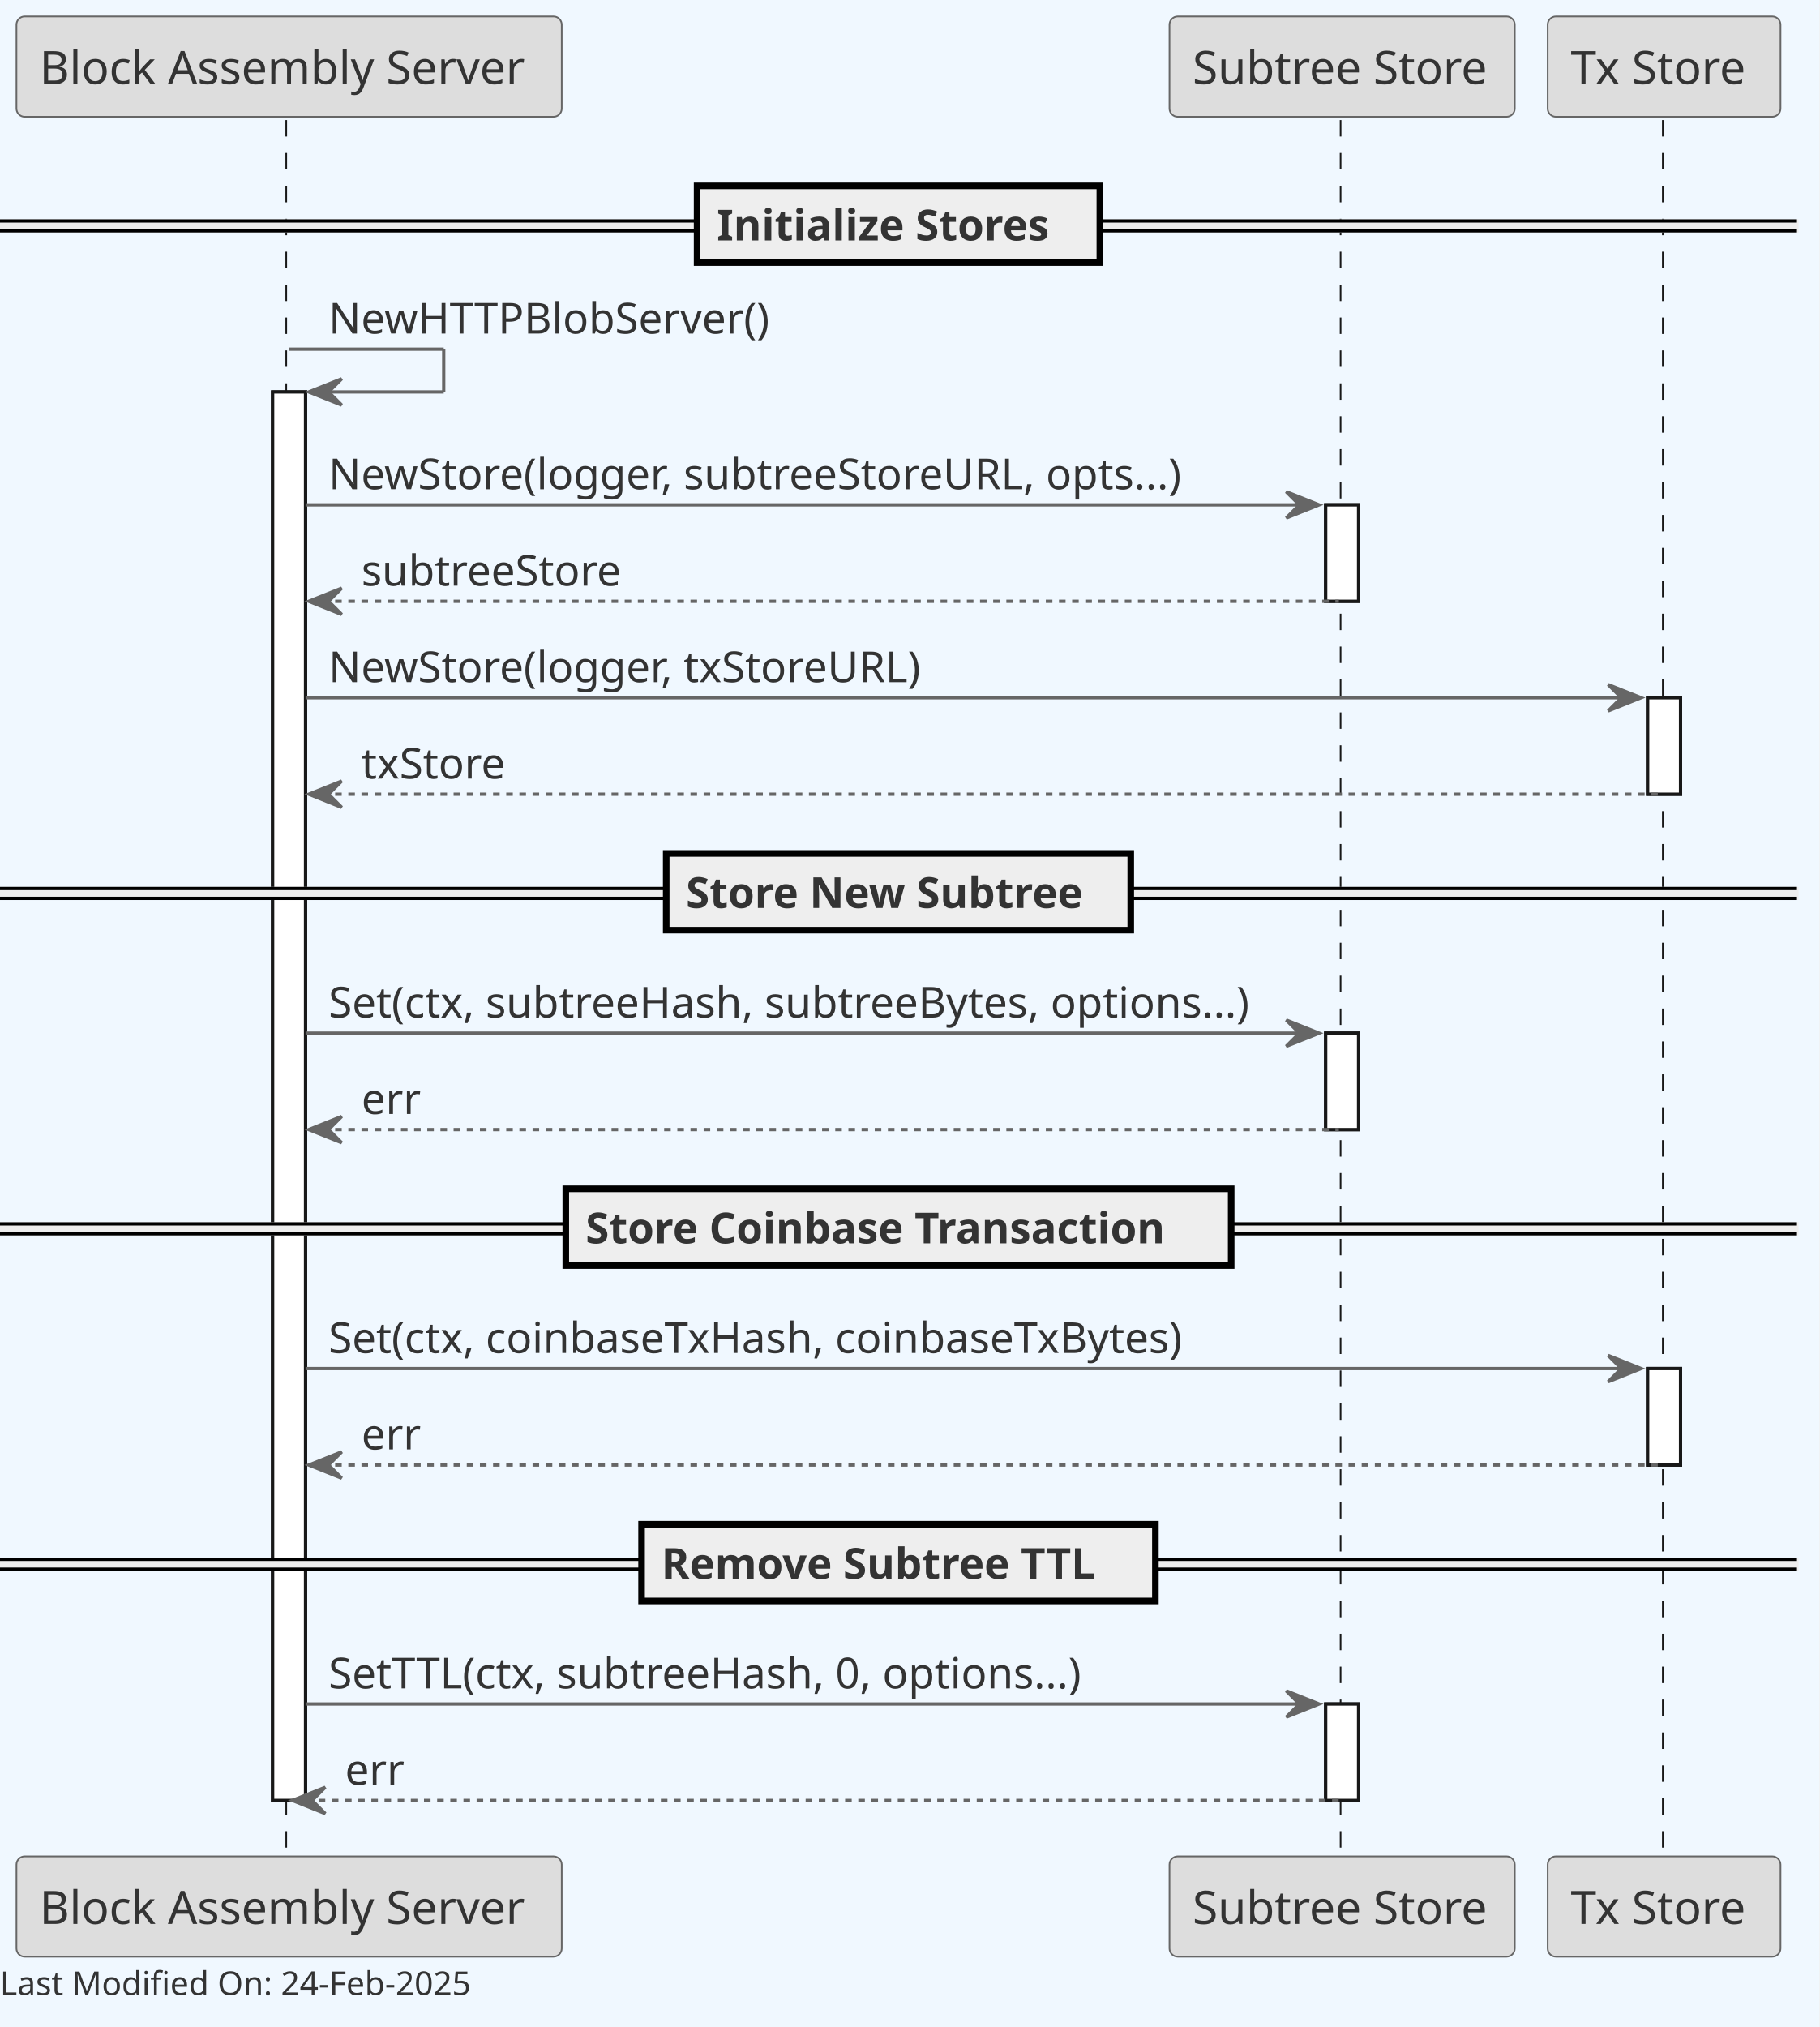
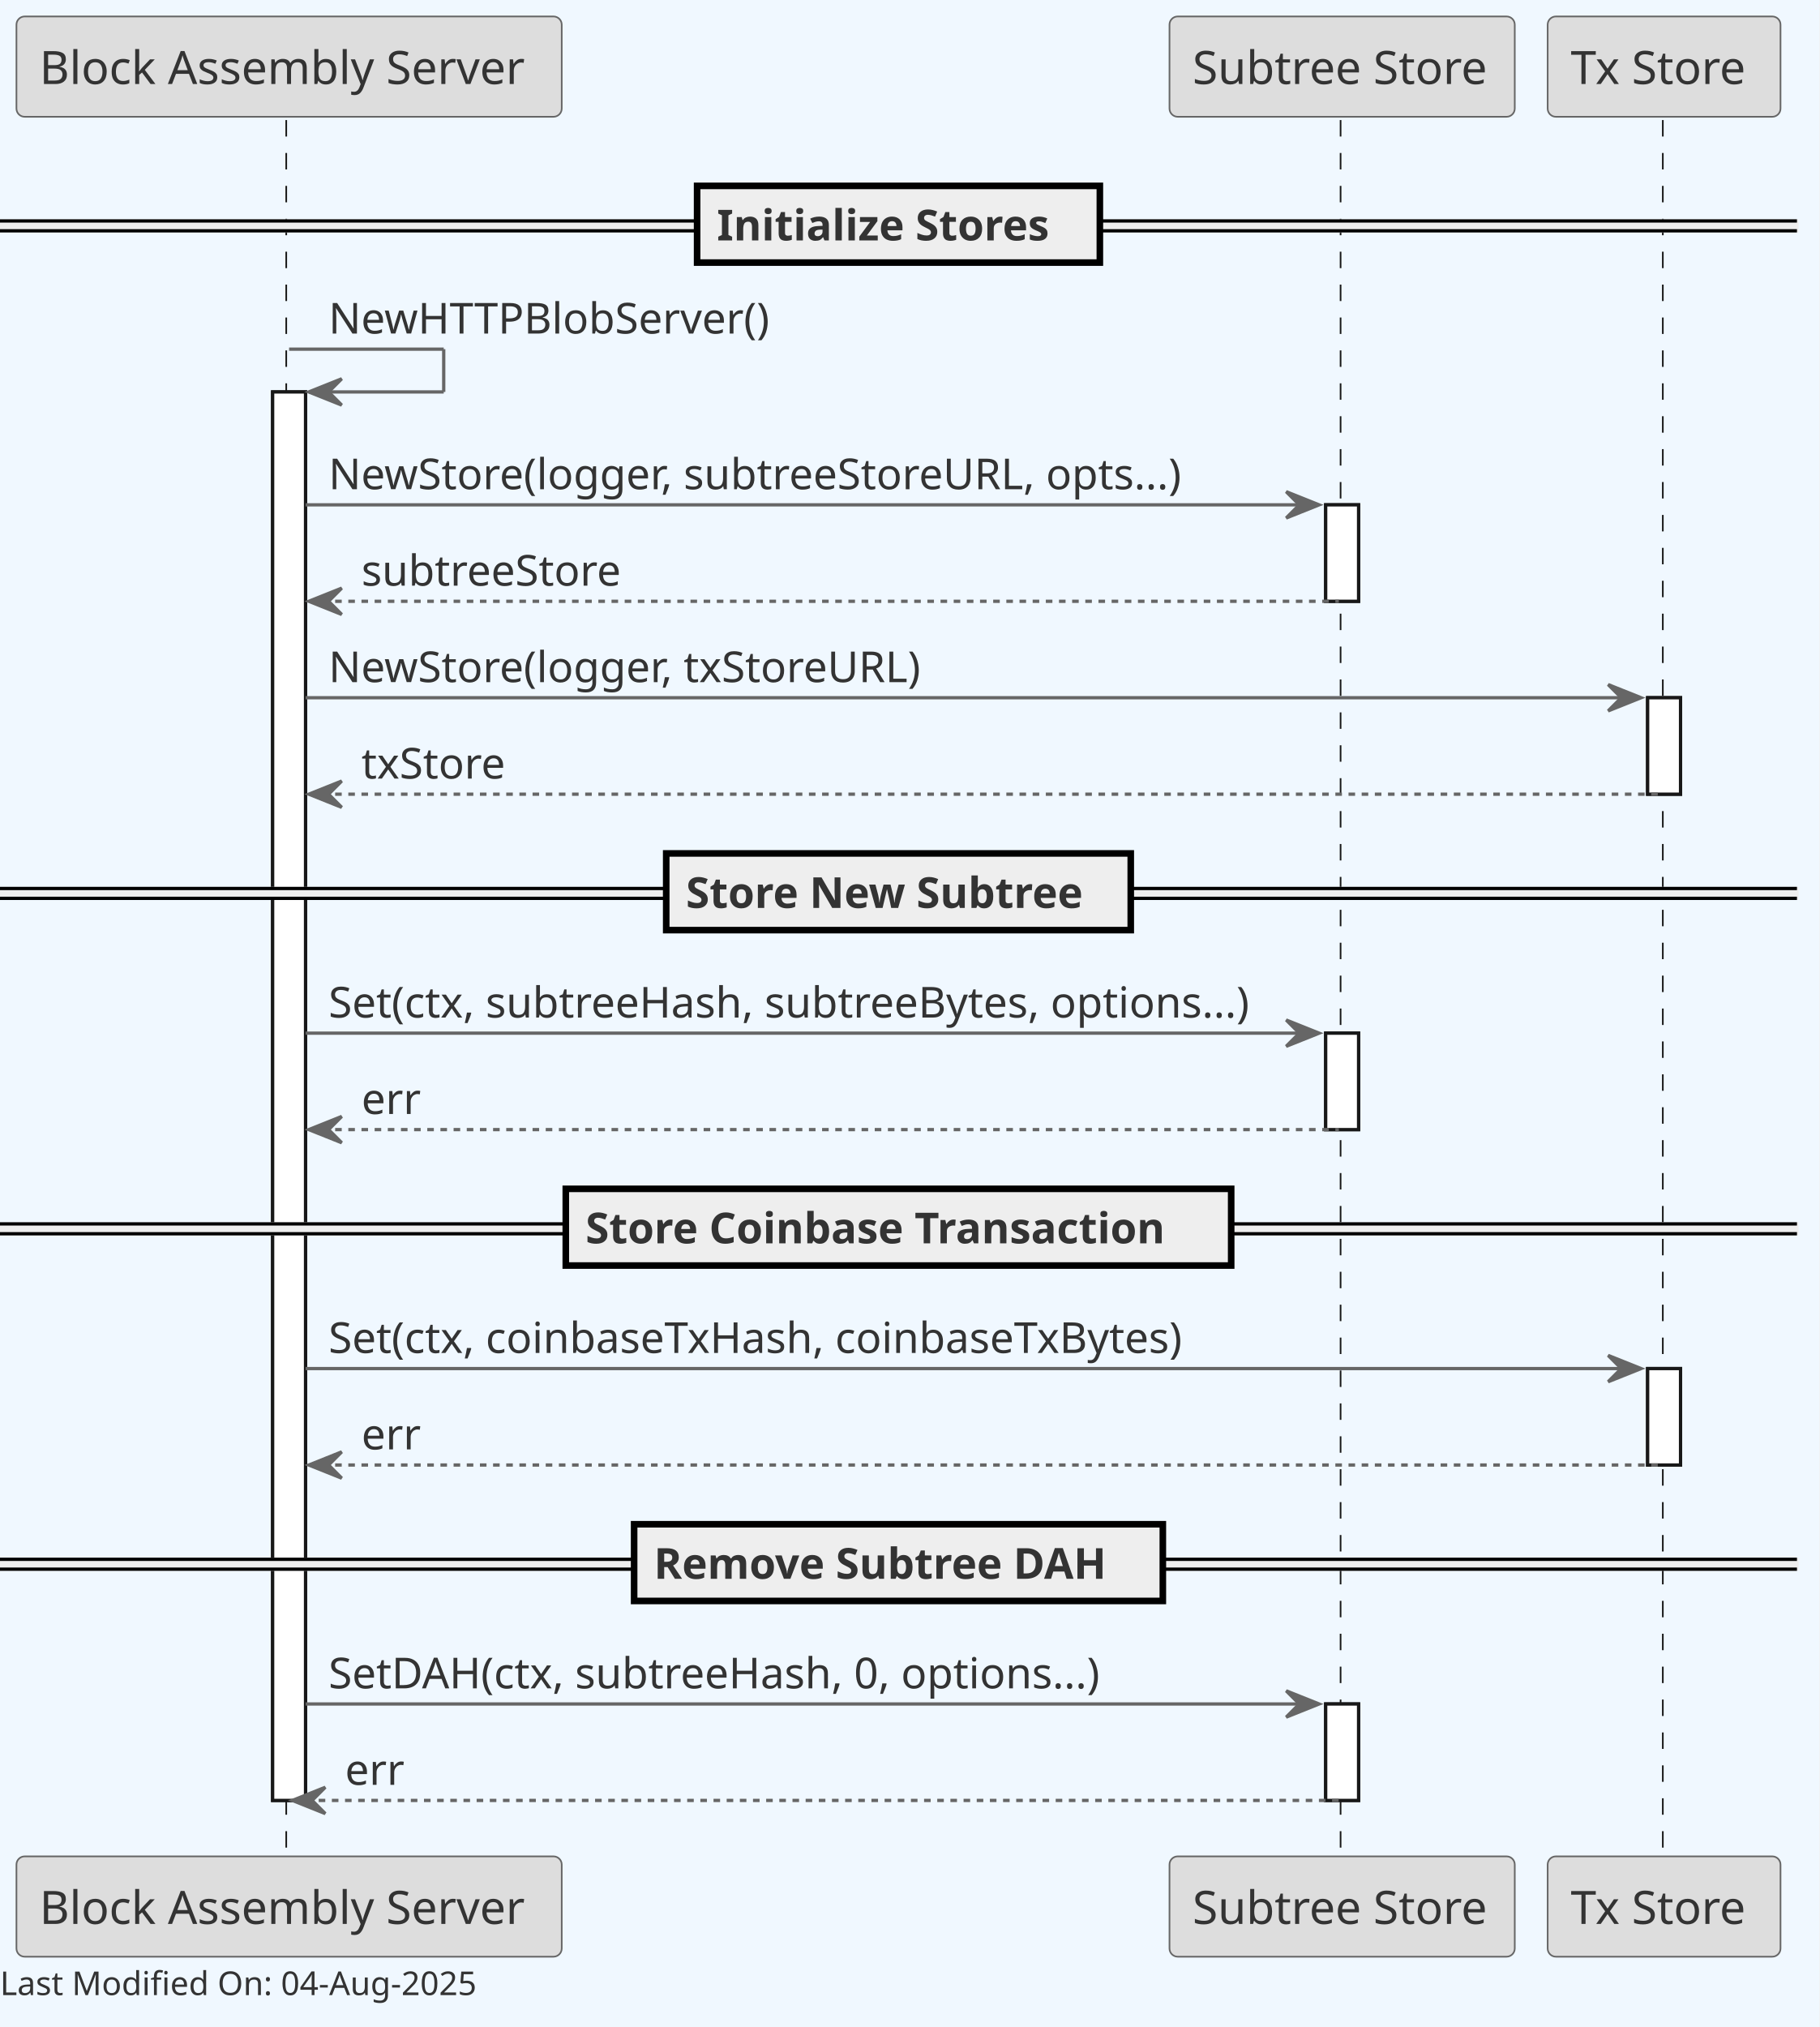
- <svg xmlns="http://www.w3.org/2000/svg" contentStyleType="text/css" height="616" preserveAspectRatio="none" viewBox="0 0 553 616" width="553" zoomAndPan="magnify">
-   <path d="m0 0h553v616h-553z" fill="#f0f8ff" />
-   <g stroke="#181818">
-     <path d="m82.865 119.109h10v428.037h-10z" fill="#fff" />
-     <path d="m402.924 153.42h10v29.311h-10z" fill="#fff" />
-     <path d="m402.924 313.973h10v29.311h-10z" fill="#fff" />
-     <path d="m402.924 517.836h10v29.311h-10z" fill="#fff" />
-     <path d="m500.78 212.041h10v29.311h-10z" fill="#fff" />
-     <path d="m500.78 415.904h10v29.311h-10z" fill="#fff" />
-     <path d="m87 36.488v528.658" stroke-dasharray="5 5" stroke-width=".5" />
-     <path d="m407.455 36.488v528.658" stroke-dasharray="5 5" stroke-width=".5" />
-     <path d="m505.394 36.488v528.658" stroke-dasharray="5 5" stroke-width=".5" />
+ <svg xmlns="http://www.w3.org/2000/svg" contentStyleType="text/css" height="616px" preserveAspectRatio="none" style="width:553px;height:616px;background:#F0F8FF;" version="1.1" viewBox="0 0 553 616" width="553px" zoomAndPan="magnify">
+   <defs />
+   <g>
+     <rect fill="#F0F8FF" height="616" style="stroke:none;stroke-width:1.0;" width="553" x="0" y="0" />
+     <rect fill="#FFFFFF" height="428.037" style="stroke:#181818;stroke-width:1.0;" width="10" x="82.865" y="119.109" />
+     <rect fill="#FFFFFF" height="29.311" style="stroke:#181818;stroke-width:1.0;" width="10" x="402.924" y="153.42" />
+     <rect fill="#FFFFFF" height="29.311" style="stroke:#181818;stroke-width:1.0;" width="10" x="402.924" y="313.973" />
+     <rect fill="#FFFFFF" height="29.311" style="stroke:#181818;stroke-width:1.0;" width="10" x="402.924" y="517.836" />
+     <rect fill="#FFFFFF" height="29.311" style="stroke:#181818;stroke-width:1.0;" width="10" x="500.78" y="212.041" />
+     <rect fill="#FFFFFF" height="29.311" style="stroke:#181818;stroke-width:1.0;" width="10" x="500.78" y="415.904" />
+     <line style="stroke:#181818;stroke-width:0.5;stroke-dasharray:5.0,5.0;" x1="87" x2="87" y1="36.488" y2="565.146" />
+     <line style="stroke:#181818;stroke-width:0.5;stroke-dasharray:5.0,5.0;" x1="407.455" x2="407.455" y1="36.488" y2="565.146" />
+     <line style="stroke:#181818;stroke-width:0.5;stroke-dasharray:5.0,5.0;" x1="505.394" x2="505.394" y1="36.488" y2="565.146" />
+     <rect fill="#DDDDDD" height="30.488" rx="2.5" ry="2.5" style="stroke:#666666;stroke-width:0.5;" width="165.731" x="5" y="5" />
+     <text fill="#333333" font-family="sans-serif" font-size="14" lengthAdjust="spacing" textLength="151.731" x="12" y="25.535">Block Assembly Server</text>
+     <rect fill="#DDDDDD" height="30.488" rx="2.5" ry="2.5" style="stroke:#666666;stroke-width:0.5;" width="165.731" x="5" y="564.146" />
+     <text fill="#333333" font-family="sans-serif" font-size="14" lengthAdjust="spacing" textLength="151.731" x="12" y="584.682">Block Assembly Server</text>
+     <rect fill="#DDDDDD" height="30.488" rx="2.5" ry="2.5" style="stroke:#666666;stroke-width:0.5;" width="104.939" x="355.455" y="5" />
+     <text fill="#333333" font-family="sans-serif" font-size="14" lengthAdjust="spacing" textLength="90.939" x="362.455" y="25.535">Subtree Store</text>
+     <rect fill="#DDDDDD" height="30.488" rx="2.5" ry="2.5" style="stroke:#666666;stroke-width:0.5;" width="104.939" x="355.455" y="564.146" />
+     <text fill="#333333" font-family="sans-serif" font-size="14" lengthAdjust="spacing" textLength="90.939" x="362.455" y="584.682">Subtree Store</text>
+     <rect fill="#DDDDDD" height="30.488" rx="2.5" ry="2.5" style="stroke:#666666;stroke-width:0.5;" width="70.772" x="470.394" y="5" />
+     <text fill="#333333" font-family="sans-serif" font-size="14" lengthAdjust="spacing" textLength="56.773" x="477.394" y="25.535">Tx Store</text>
+     <rect fill="#DDDDDD" height="30.488" rx="2.5" ry="2.5" style="stroke:#666666;stroke-width:0.5;" width="70.772" x="470.394" y="564.146" />
+     <text fill="#333333" font-family="sans-serif" font-size="14" lengthAdjust="spacing" textLength="56.773" x="477.394" y="584.682">Tx Store</text>
+     <rect fill="#FFFFFF" height="428.037" style="stroke:#181818;stroke-width:1.0;" width="10" x="82.865" y="119.109" />
+     <rect fill="#FFFFFF" height="29.311" style="stroke:#181818;stroke-width:1.0;" width="10" x="402.924" y="153.42" />
+     <rect fill="#FFFFFF" height="29.311" style="stroke:#181818;stroke-width:1.0;" width="10" x="402.924" y="313.973" />
+     <rect fill="#FFFFFF" height="29.311" style="stroke:#181818;stroke-width:1.0;" width="10" x="402.924" y="517.836" />
+     <rect fill="#FFFFFF" height="29.311" style="stroke:#181818;stroke-width:1.0;" width="10" x="500.78" y="212.041" />
+     <rect fill="#FFFFFF" height="29.311" style="stroke:#181818;stroke-width:1.0;" width="10" x="500.78" y="415.904" />
+     <rect fill="#EEEEEE" height="3" style="stroke:#EEEEEE;stroke-width:1.0;" width="546.166" x="0" y="67.144" />
+     <line style="stroke:#000000;stroke-width:1.0;" x1="0" x2="546.166" y1="67.144" y2="67.144" />
+     <line style="stroke:#000000;stroke-width:1.0;" x1="0" x2="546.166" y1="70.144" y2="70.144" />
+     <rect fill="#EEEEEE" height="23.311" style="stroke:#000000;stroke-width:2.0;" width="122.412" x="211.877" y="56.488" />
+     <text fill="#333333" font-family="sans-serif" font-size="13" font-weight="bold" lengthAdjust="spacing" textLength="104.127" x="217.877" y="73.057">Initialize Stores</text>
+     <line style="stroke:#666666;stroke-width:1.0;" x1="87.865" x2="134.865" y1="106.109" y2="106.109" />
+     <line style="stroke:#666666;stroke-width:1.0;" x1="134.865" x2="134.865" y1="106.109" y2="119.109" />
+     <line style="stroke:#666666;stroke-width:1.0;" x1="93.865" x2="134.865" y1="119.109" y2="119.109" />
+     <polygon fill="#666666" points="103.865,115.109,93.865,119.109,103.865,123.109,99.865,119.109" style="stroke:#666666;stroke-width:1.0;" />
+     <text fill="#333333" font-family="sans-serif" font-size="13" lengthAdjust="spacing" textLength="134.754" x="99.865" y="101.367">NewHTTPBlobServer()</text>
+     <polygon fill="#666666" points="390.924,149.42,400.924,153.42,390.924,157.42,394.924,153.42" style="stroke:#666666;stroke-width:1.0;" />
+     <line style="stroke:#666666;stroke-width:1.0;" x1="92.865" x2="396.924" y1="153.42" y2="153.42" />
+     <text fill="#333333" font-family="sans-serif" font-size="13" lengthAdjust="spacing" textLength="268.81" x="99.865" y="148.678">NewStore(logger, subtreeStoreURL, opts...)</text>
+     <polygon fill="#666666" points="103.865,178.731,93.865,182.731,103.865,186.731,99.865,182.731" style="stroke:#666666;stroke-width:1.0;" />
+     <line style="stroke:#666666;stroke-width:1.0;stroke-dasharray:2.0,2.0;" x1="97.865" x2="406.924" y1="182.731" y2="182.731" />
+     <text fill="#333333" font-family="sans-serif" font-size="13" lengthAdjust="spacing" textLength="79.955" x="109.865" y="177.988">subtreeStore</text>
+     <polygon fill="#666666" points="488.78,208.041,498.78,212.041,488.78,216.041,492.78,212.041" style="stroke:#666666;stroke-width:1.0;" />
+     <line style="stroke:#666666;stroke-width:1.0;" x1="92.865" x2="494.78" y1="212.041" y2="212.041" />
+     <text fill="#333333" font-family="sans-serif" font-size="13" lengthAdjust="spacing" textLength="185.878" x="99.865" y="207.299">NewStore(logger, txStoreURL)</text>
+     <polygon fill="#666666" points="103.865,237.352,93.865,241.352,103.865,245.352,99.865,241.352" style="stroke:#666666;stroke-width:1.0;" />
+     <line style="stroke:#666666;stroke-width:1.0;stroke-dasharray:2.0,2.0;" x1="97.865" x2="504.78" y1="241.352" y2="241.352" />
+     <text fill="#333333" font-family="sans-serif" font-size="13" lengthAdjust="spacing" textLength="45.246" x="109.865" y="236.609">txStore</text>
+     <rect fill="#EEEEEE" height="3" style="stroke:#EEEEEE;stroke-width:1.0;" width="546.166" x="0" y="270.007" />
+     <line style="stroke:#000000;stroke-width:1.0;" x1="0" x2="546.166" y1="270.007" y2="270.007" />
+     <line style="stroke:#000000;stroke-width:1.0;" x1="0" x2="546.166" y1="273.007" y2="273.007" />
+     <rect fill="#EEEEEE" height="23.311" style="stroke:#000000;stroke-width:2.0;" width="141.194" x="202.486" y="259.352" />
+     <text fill="#333333" font-family="sans-serif" font-size="13" font-weight="bold" lengthAdjust="spacing" textLength="122.91" x="208.486" y="275.92">Store New Subtree</text>
+     <polygon fill="#666666" points="390.924,309.973,400.924,313.973,390.924,317.973,394.924,313.973" style="stroke:#666666;stroke-width:1.0;" />
+     <line style="stroke:#666666;stroke-width:1.0;" x1="92.865" x2="396.924" y1="313.973" y2="313.973" />
+     <text fill="#333333" font-family="sans-serif" font-size="13" lengthAdjust="spacing" textLength="291.059" x="99.865" y="309.231">Set(ctx, subtreeHash, subtreeBytes, options...)</text>
+     <polygon fill="#666666" points="103.865,339.283,93.865,343.283,103.865,347.283,99.865,343.283" style="stroke:#666666;stroke-width:1.0;" />
+     <line style="stroke:#666666;stroke-width:1.0;stroke-dasharray:2.0,2.0;" x1="97.865" x2="406.924" y1="343.283" y2="343.283" />
+     <text fill="#333333" font-family="sans-serif" font-size="13" lengthAdjust="spacing" textLength="17.881" x="109.865" y="338.541">err</text>
+     <rect fill="#EEEEEE" height="3" style="stroke:#EEEEEE;stroke-width:1.0;" width="546.166" x="0" y="371.938" />
+     <line style="stroke:#000000;stroke-width:1.0;" x1="0" x2="546.166" y1="371.938" y2="371.938" />
+     <line style="stroke:#000000;stroke-width:1.0;" x1="0" x2="546.166" y1="374.938" y2="374.938" />
+     <rect fill="#EEEEEE" height="23.311" style="stroke:#000000;stroke-width:2.0;" width="202.24" x="171.963" y="361.283" />
+     <text fill="#333333" font-family="sans-serif" font-size="13" font-weight="bold" lengthAdjust="spacing" textLength="183.955" x="177.963" y="377.852">Store Coinbase Transaction</text>
+     <polygon fill="#666666" points="488.78,411.904,498.78,415.904,488.78,419.904,492.78,415.904" style="stroke:#666666;stroke-width:1.0;" />
+     <line style="stroke:#666666;stroke-width:1.0;" x1="92.865" x2="494.78" y1="415.904" y2="415.904" />
+     <text fill="#333333" font-family="sans-serif" font-size="13" lengthAdjust="spacing" textLength="271.724" x="99.865" y="411.162">Set(ctx, coinbaseTxHash, coinbaseTxBytes)</text>
+     <polygon fill="#666666" points="103.865,441.215,93.865,445.215,103.865,449.215,99.865,445.215" style="stroke:#666666;stroke-width:1.0;" />
+     <line style="stroke:#666666;stroke-width:1.0;stroke-dasharray:2.0,2.0;" x1="97.865" x2="504.78" y1="445.215" y2="445.215" />
+     <text fill="#333333" font-family="sans-serif" font-size="13" lengthAdjust="spacing" textLength="17.881" x="109.865" y="440.473">err</text>
+     <rect fill="#EEEEEE" height="3" style="stroke:#EEEEEE;stroke-width:1.0;" width="546.166" x="0" y="473.87" />
+     <line style="stroke:#000000;stroke-width:1.0;" x1="0" x2="546.166" y1="473.87" y2="473.87" />
+     <line style="stroke:#000000;stroke-width:1.0;" x1="0" x2="546.166" y1="476.87" y2="476.87" />
+     <rect fill="#EEEEEE" height="23.311" style="stroke:#000000;stroke-width:2.0;" width="160.694" x="192.736" y="463.215" />
+     <text fill="#333333" font-family="sans-serif" font-size="13" font-weight="bold" lengthAdjust="spacing" textLength="142.41" x="198.736" y="479.783">Remove Subtree DAH</text>
+     <polygon fill="#666666" points="390.924,513.836,400.924,517.836,390.924,521.836,394.924,517.836" style="stroke:#666666;stroke-width:1.0;" />
+     <line style="stroke:#666666;stroke-width:1.0;" x1="92.865" x2="396.924" y1="517.836" y2="517.836" />
+     <text fill="#333333" font-family="sans-serif" font-size="13" lengthAdjust="spacing" textLength="246.994" x="99.865" y="513.094">SetDAH(ctx, subtreeHash, 0, options...)</text>
+     <polygon fill="#666666" points="98.865,543.146,88.865,547.146,98.865,551.146,94.865,547.146" style="stroke:#666666;stroke-width:1.0;" />
+     <line style="stroke:#666666;stroke-width:1.0;stroke-dasharray:2.0,2.0;" x1="92.865" x2="406.924" y1="547.146" y2="547.146" />
+     <text fill="#333333" font-family="sans-serif" font-size="13" lengthAdjust="spacing" textLength="17.881" x="104.865" y="542.404">err</text>
+     <text fill="#333333" font-family="sans-serif" font-size="10" lengthAdjust="spacing" textLength="157.549" x="0" y="606.303">Last Modified On: 04-Aug-2025</text>
  </g>
-   <rect fill="#ddd" height="30.488" rx="2.5" stroke="#666" stroke-width=".5" width="165.731" x="5" y="5" />
-   <text fill="#333" font-family="sans-serif" font-size="14" lengthAdjust="spacing" textLength="151.731" x="12" y="25.535">Block Assembly Server</text>
-   <rect fill="#ddd" height="30.488" rx="2.5" stroke="#666" stroke-width=".5" width="165.731" x="5" y="564.146" />
-   <text fill="#333" font-family="sans-serif" font-size="14" lengthAdjust="spacing" textLength="151.731" x="12" y="584.682">Block Assembly Server</text>
-   <rect fill="#ddd" height="30.488" rx="2.5" stroke="#666" stroke-width=".5" width="104.939" x="355.455" y="5" />
-   <text fill="#333" font-family="sans-serif" font-size="14" lengthAdjust="spacing" textLength="90.939" x="362.455" y="25.535">Subtree Store</text>
-   <rect fill="#ddd" height="30.488" rx="2.5" stroke="#666" stroke-width=".5" width="104.939" x="355.455" y="564.146" />
-   <text fill="#333" font-family="sans-serif" font-size="14" lengthAdjust="spacing" textLength="90.939" x="362.455" y="584.682">Subtree Store</text>
-   <rect fill="#ddd" height="30.488" rx="2.5" stroke="#666" stroke-width=".5" width="70.772" x="470.394" y="5" />
-   <text fill="#333" font-family="sans-serif" font-size="14" lengthAdjust="spacing" textLength="56.773" x="477.394" y="25.535">Tx Store</text>
-   <rect fill="#ddd" height="30.488" rx="2.5" stroke="#666" stroke-width=".5" width="70.772" x="470.394" y="564.146" />
-   <text fill="#333" font-family="sans-serif" font-size="14" lengthAdjust="spacing" textLength="56.773" x="477.394" y="584.682">Tx Store</text>
-   <path d="m82.865 119.109h10v428.037h-10z" fill="#fff" stroke="#181818" />
-   <path d="m402.924 153.42h10v29.311h-10z" fill="#fff" stroke="#181818" />
-   <path d="m402.924 313.973h10v29.311h-10z" fill="#fff" stroke="#181818" />
-   <path d="m402.924 517.836h10v29.311h-10z" fill="#fff" stroke="#181818" />
-   <path d="m500.78 212.041h10v29.311h-10z" fill="#fff" stroke="#181818" />
-   <path d="m500.78 415.904h10v29.311h-10z" fill="#fff" stroke="#181818" />
-   <path d="m0 67.144h546.166v3h-546.166z" fill="#eee" stroke="#eee" />
-   <path d="m0 67.144h546.166" stroke="#000" />
-   <path d="m0 70.144h546.166" stroke="#000" />
-   <path d="m211.877 56.488h122.412v23.311h-122.412z" fill="#eee" stroke="#000" stroke-width="2" />
-   <text fill="#333" font-family="sans-serif" font-size="13" font-weight="bold" lengthAdjust="spacing" textLength="104.127" x="217.877" y="73.057">Initialize Stores</text>
-   <path d="m87.865 106.109h47" stroke="#666" />
-   <path d="m134.865 106.109v13" stroke="#666" />
-   <path d="m93.865 119.109h41" stroke="#666" />
-   <path d="m103.865 115.109-10 4 10 4-4-4z" fill="#666" stroke="#666" />
-   <text fill="#333" font-family="sans-serif" font-size="13" lengthAdjust="spacing" textLength="134.754" x="99.865" y="101.367">NewHTTPBlobServer()</text>
-   <path d="m390.924 149.42 10 4-10 4 4-4z" fill="#666" stroke="#666" />
-   <path d="m92.865 153.42h304.059" stroke="#666" />
-   <text fill="#333" font-family="sans-serif" font-size="13" lengthAdjust="spacing" textLength="268.81" x="99.865" y="148.678">NewStore(logger, subtreeStoreURL, opts...)</text>
-   <path d="m103.865 178.731-10 4 10 4-4-4z" fill="#666" stroke="#666" />
-   <path d="m97.865 182.731h309.059" stroke="#666" stroke-dasharray="2 2" />
-   <text fill="#333" font-family="sans-serif" font-size="13" lengthAdjust="spacing" textLength="79.955" x="109.865" y="177.988">subtreeStore</text>
-   <path d="m488.78 208.041 10 4-10 4 4-4z" fill="#666" stroke="#666" />
-   <path d="m92.865 212.041h401.915" stroke="#666" />
-   <text fill="#333" font-family="sans-serif" font-size="13" lengthAdjust="spacing" textLength="185.878" x="99.865" y="207.299">NewStore(logger, txStoreURL)</text>
-   <path d="m103.865 237.352-10 4 10 4-4-4z" fill="#666" stroke="#666" />
-   <path d="m97.865 241.352h406.915" stroke="#666" stroke-dasharray="2 2" />
-   <text fill="#333" font-family="sans-serif" font-size="13" lengthAdjust="spacing" textLength="45.246" x="109.865" y="236.609">txStore</text>
-   <path d="m0 270.007h546.166v3h-546.166z" fill="#eee" stroke="#eee" />
-   <path d="m0 270.007h546.166" stroke="#000" />
-   <path d="m0 273.007h546.166" stroke="#000" />
-   <path d="m202.486 259.352h141.194v23.311h-141.194z" fill="#eee" stroke="#000" stroke-width="2" />
-   <text fill="#333" font-family="sans-serif" font-size="13" font-weight="bold" lengthAdjust="spacing" textLength="122.91" x="208.486" y="275.92">Store New Subtree</text>
-   <path d="m390.924 309.973 10 4-10 4 4-4z" fill="#666" stroke="#666" />
-   <path d="m92.865 313.973h304.059" stroke="#666" />
-   <text fill="#333" font-family="sans-serif" font-size="13" lengthAdjust="spacing" textLength="291.059" x="99.865" y="309.231">Set(ctx, subtreeHash, subtreeBytes, options...)</text>
-   <path d="m103.865 339.283-10 4 10 4-4-4z" fill="#666" stroke="#666" />
-   <path d="m97.865 343.283h309.059" stroke="#666" stroke-dasharray="2 2" />
-   <text fill="#333" font-family="sans-serif" font-size="13" lengthAdjust="spacing" textLength="17.881" x="109.865" y="338.541">err</text>
-   <path d="m0 371.938h546.166v3h-546.166z" fill="#eee" stroke="#eee" />
-   <path d="m0 371.938h546.166" stroke="#000" />
-   <path d="m0 374.938h546.166" stroke="#000" />
-   <path d="m171.963 361.283h202.24v23.311h-202.24z" fill="#eee" stroke="#000" stroke-width="2" />
-   <text fill="#333" font-family="sans-serif" font-size="13" font-weight="bold" lengthAdjust="spacing" textLength="183.955" x="177.963" y="377.852">Store Coinbase Transaction</text>
-   <path d="m488.78 411.904 10 4-10 4 4-4z" fill="#666" stroke="#666" />
-   <path d="m92.865 415.904h401.915" stroke="#666" />
-   <text fill="#333" font-family="sans-serif" font-size="13" lengthAdjust="spacing" textLength="271.724" x="99.865" y="411.162">Set(ctx, coinbaseTxHash, coinbaseTxBytes)</text>
-   <path d="m103.865 441.215-10 4 10 4-4-4z" fill="#666" stroke="#666" />
-   <path d="m97.865 445.215h406.915" stroke="#666" stroke-dasharray="2 2" />
-   <text fill="#333" font-family="sans-serif" font-size="13" lengthAdjust="spacing" textLength="17.881" x="109.865" y="440.473">err</text>
-   <path d="m0 473.87h546.166v3h-546.166z" fill="#eee" stroke="#eee" />
-   <path d="m0 473.87h546.166" stroke="#000" />
-   <path d="m0 476.87h546.166" stroke="#000" />
-   <path d="m194.999 463.215h156.168v23.311h-156.168z" fill="#eee" stroke="#000" stroke-width="2" />
-   <text fill="#333" font-family="sans-serif" font-size="13" font-weight="bold" lengthAdjust="spacing" textLength="137.884" x="200.999" y="479.783">Remove Subtree TTL</text>
-   <path d="m390.924 513.836 10 4-10 4 4-4z" fill="#666" stroke="#666" />
-   <path d="m92.865 517.836h304.059" stroke="#666" />
-   <text fill="#333" font-family="sans-serif" font-size="13" lengthAdjust="spacing" textLength="242.106" x="99.865" y="513.094">SetTTL(ctx, subtreeHash, 0, options...)</text>
-   <path d="m98.865 543.146-10 4 10 4-4-4z" fill="#666" stroke="#666" />
-   <path d="m92.865 547.146h314.059" stroke="#666" stroke-dasharray="2 2" />
-   <text fill="#333" font-family="sans-serif" font-size="13" lengthAdjust="spacing" textLength="17.881" x="104.865" y="542.404">err</text>
-   <text fill="#333" font-family="sans-serif" font-size="10" lengthAdjust="spacing" textLength="155.435" y="606.303">Last Modified On: 24-Feb-2025</text>
</svg>
